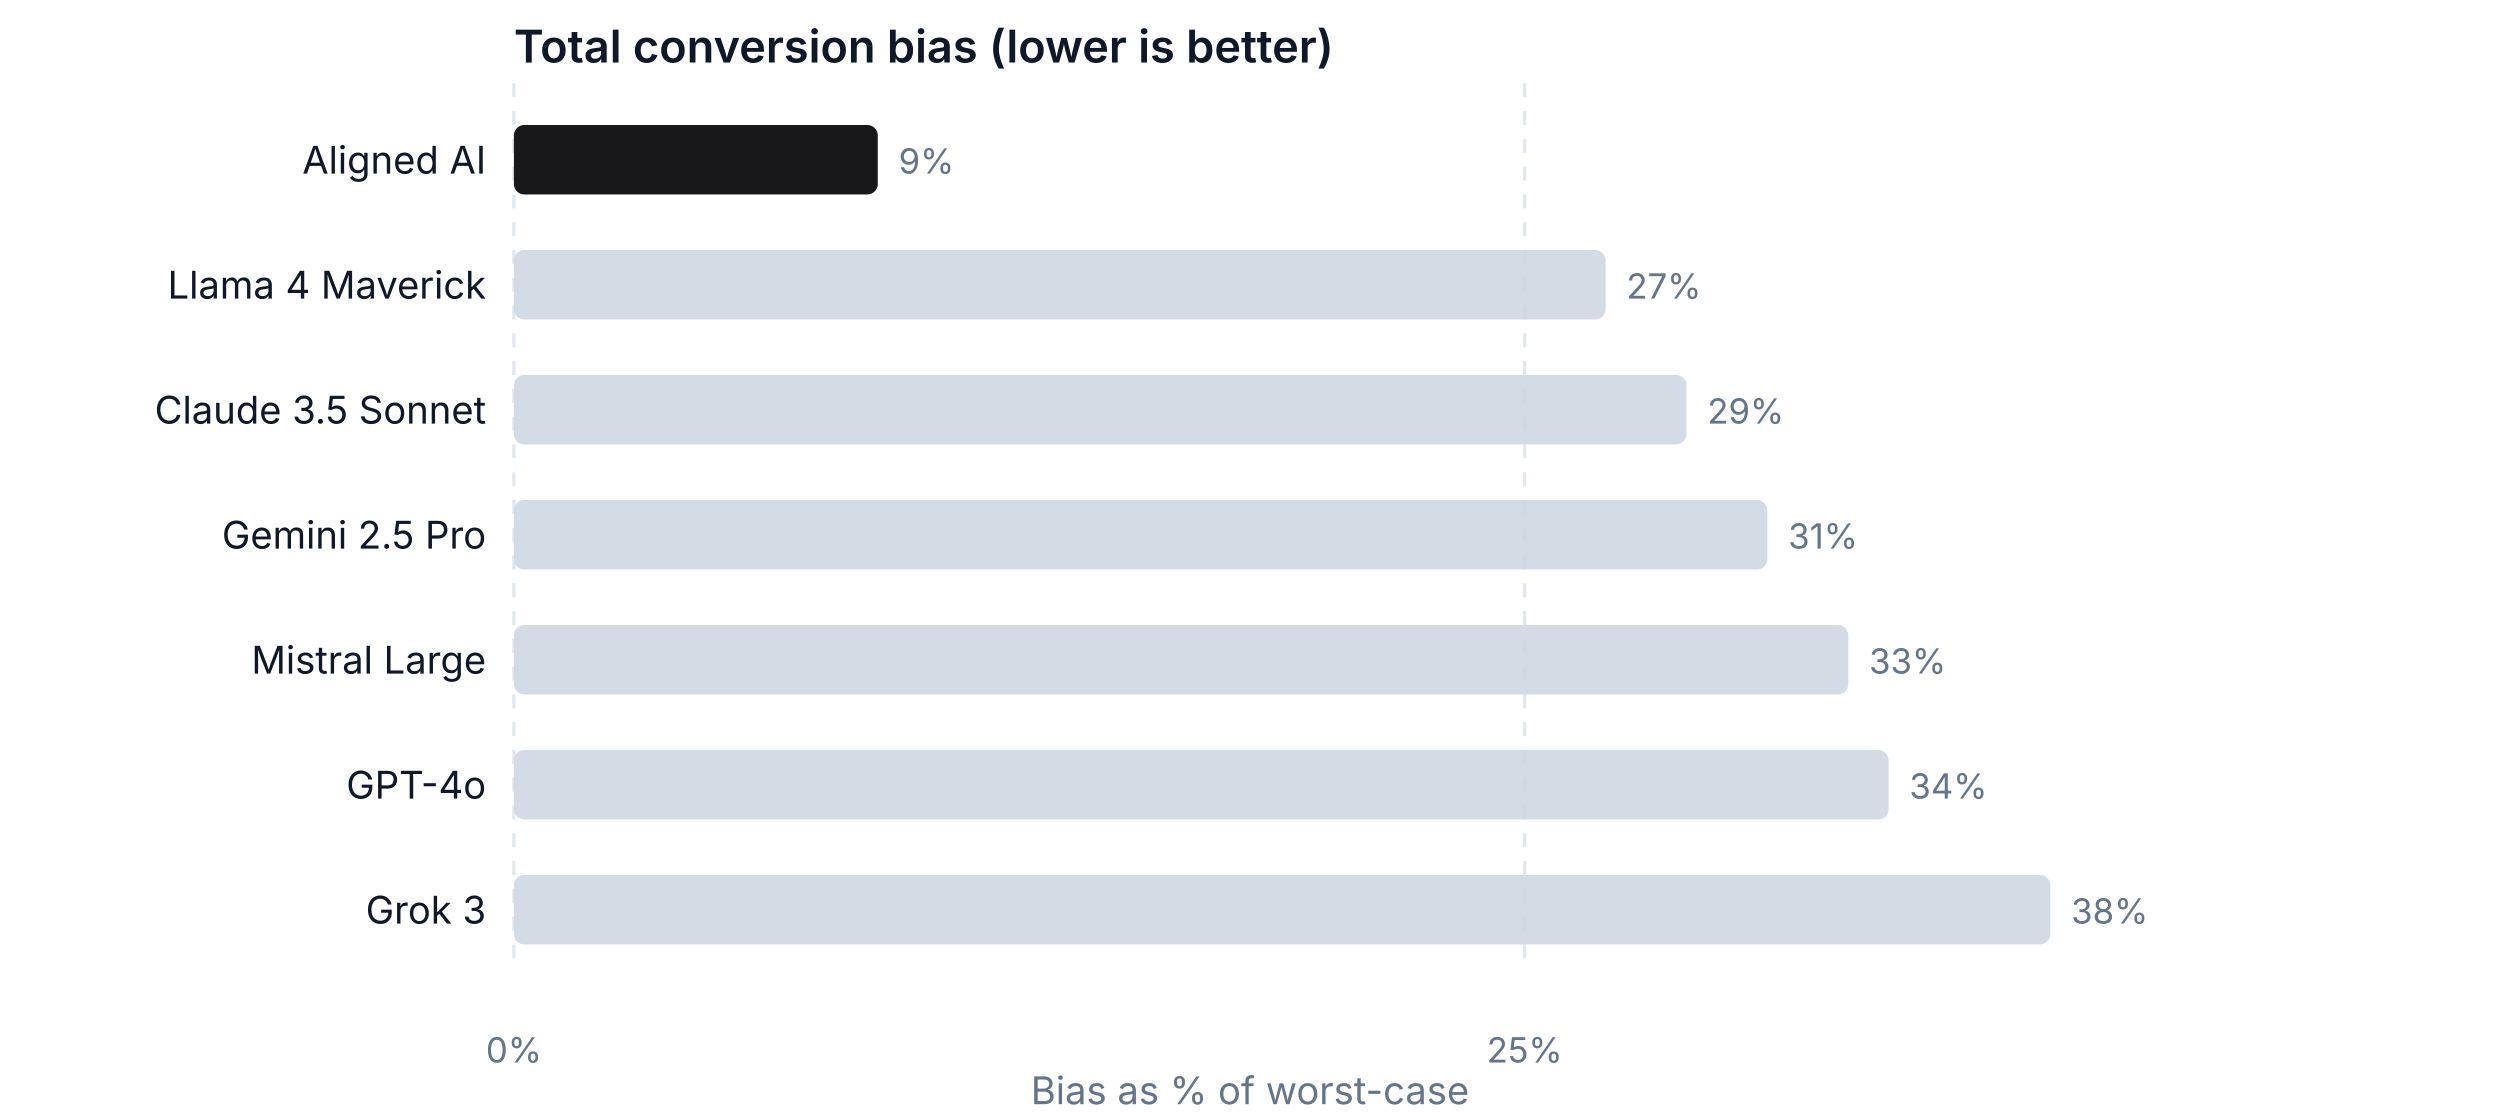
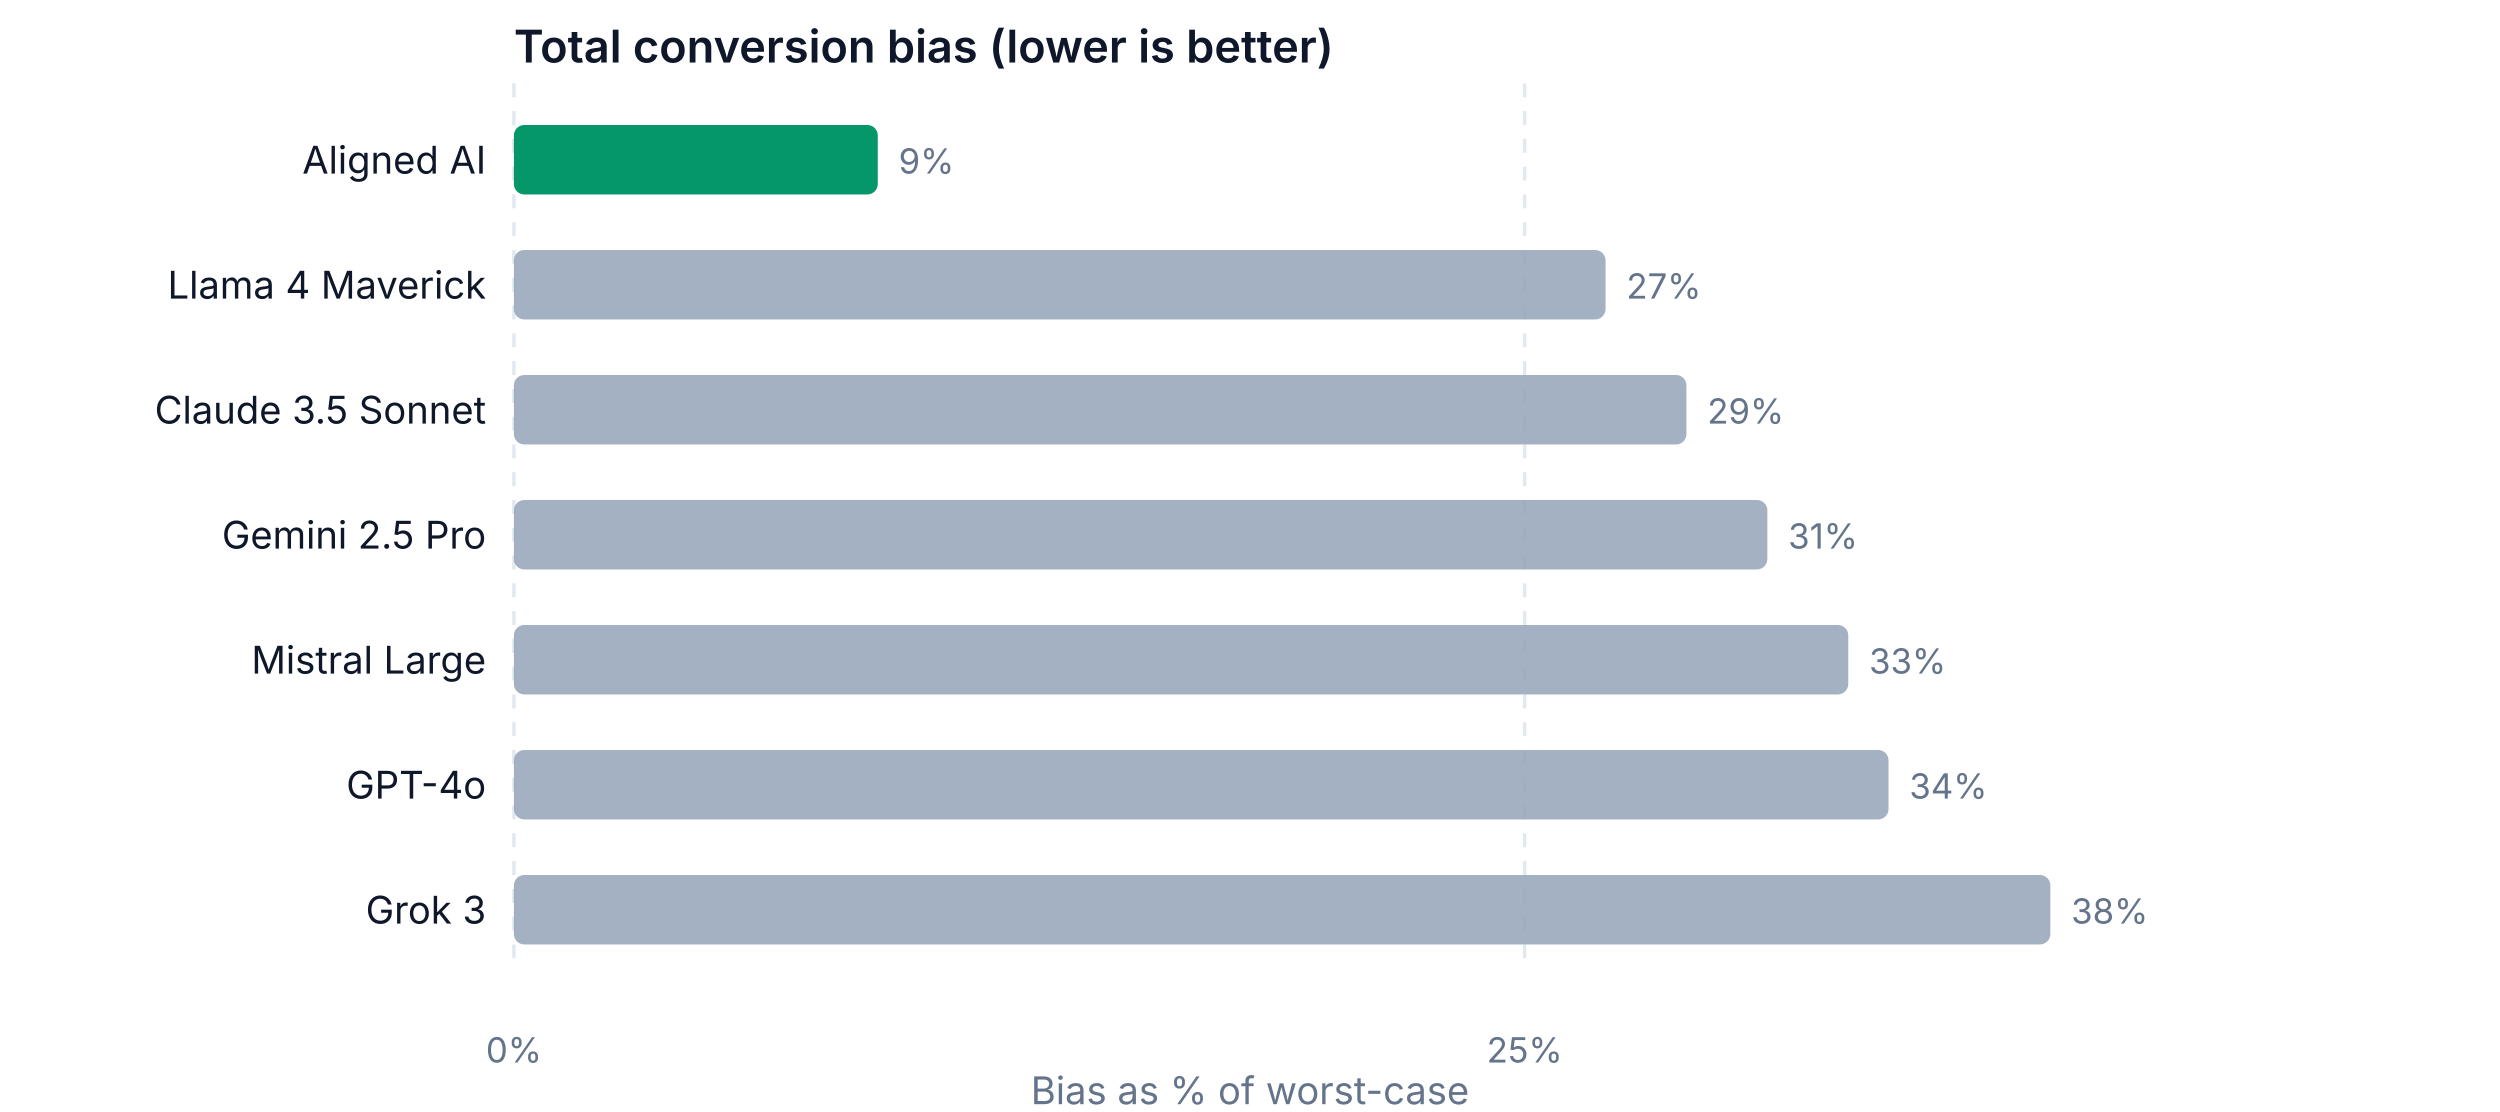
<svg xmlns="http://www.w3.org/2000/svg" viewBox="0 0 720 320" width="720" height="320" role="img" aria-label="Total conversion bias (lower is better)">
  <style>text{font-family:Inter,system-ui,sans-serif}</style>
  <text x="148" y="18" font-size="13" font-weight="600" fill="#0f172a">Total conversion bias (lower is better)</text>
  <line x1="148.0" y1="24" x2="148.0" y2="280" stroke="#e2e8f0" stroke-dasharray="4 4" />
  <text x="148.0" y="306" text-anchor="middle" font-size="10" fill="#64748b">0%</text>
  <line x1="439.1" y1="24" x2="439.1" y2="280" stroke="#e2e8f0" stroke-dasharray="4 4" />
  <text x="439.1" y="306" text-anchor="middle" font-size="10" fill="#64748b">25%</text>
-   <rect x="148" y="36" width="104.8" height="20" rx="3" fill="#18181b" fill-opacity="1" />
+   <rect x="148" y="36" width="104.8" height="20" rx="3" fill="#059669" fill-opacity="1" />
  <text x="140" y="50" text-anchor="end" font-size="11" fill="#0f172a">Aligned AI</text>
  <text x="258.8" y="50" font-size="10" fill="#64748b">9%</text>
-   <rect x="148" y="72" width="314.4" height="20" rx="3" fill="#cbd5e1" fill-opacity="0.85" />
+   <rect x="148" y="72" width="314.4" height="20" rx="3" fill="#94a3b8" fill-opacity="0.85" />
  <text x="140" y="86" text-anchor="end" font-size="11" fill="#0f172a">Llama 4 Maverick</text>
  <text x="468.4" y="86" font-size="10" fill="#64748b">27%</text>
-   <rect x="148" y="108" width="337.7" height="20" rx="3" fill="#cbd5e1" fill-opacity="0.85" />
+   <rect x="148" y="108" width="337.7" height="20" rx="3" fill="#94a3b8" fill-opacity="0.85" />
  <text x="140" y="122" text-anchor="end" font-size="11" fill="#0f172a">Claude 3.5 Sonnet</text>
  <text x="491.7" y="122" font-size="10" fill="#64748b">29%</text>
-   <rect x="148" y="144" width="361.0" height="20" rx="3" fill="#cbd5e1" fill-opacity="0.85" />
+   <rect x="148" y="144" width="361.0" height="20" rx="3" fill="#94a3b8" fill-opacity="0.85" />
  <text x="140" y="158" text-anchor="end" font-size="11" fill="#0f172a">Gemini 2.5 Pro</text>
  <text x="515.0" y="158" font-size="10" fill="#64748b">31%</text>
-   <rect x="148" y="180" width="384.3" height="20" rx="3" fill="#cbd5e1" fill-opacity="0.85" />
+   <rect x="148" y="180" width="384.3" height="20" rx="3" fill="#94a3b8" fill-opacity="0.85" />
  <text x="140" y="194" text-anchor="end" font-size="11" fill="#0f172a">Mistral Large</text>
  <text x="538.3" y="194" font-size="10" fill="#64748b">33%</text>
-   <rect x="148" y="216" width="395.9" height="20" rx="3" fill="#cbd5e1" fill-opacity="0.85" />
+   <rect x="148" y="216" width="395.9" height="20" rx="3" fill="#94a3b8" fill-opacity="0.85" />
  <text x="140" y="230" text-anchor="end" font-size="11" fill="#0f172a">GPT-4o</text>
  <text x="549.9" y="230" font-size="10" fill="#64748b">34%</text>
-   <rect x="148" y="252" width="442.5" height="20" rx="3" fill="#cbd5e1" fill-opacity="0.85" />
+   <rect x="148" y="252" width="442.5" height="20" rx="3" fill="#94a3b8" fill-opacity="0.85" />
  <text x="140" y="266" text-anchor="end" font-size="11" fill="#0f172a">Grok 3</text>
  <text x="596.5" y="266" font-size="10" fill="#64748b">38%</text>
  <text x="360.0" y="318" text-anchor="middle" font-size="11" fill="#64748b">Bias as % of worst-case</text>
</svg>
